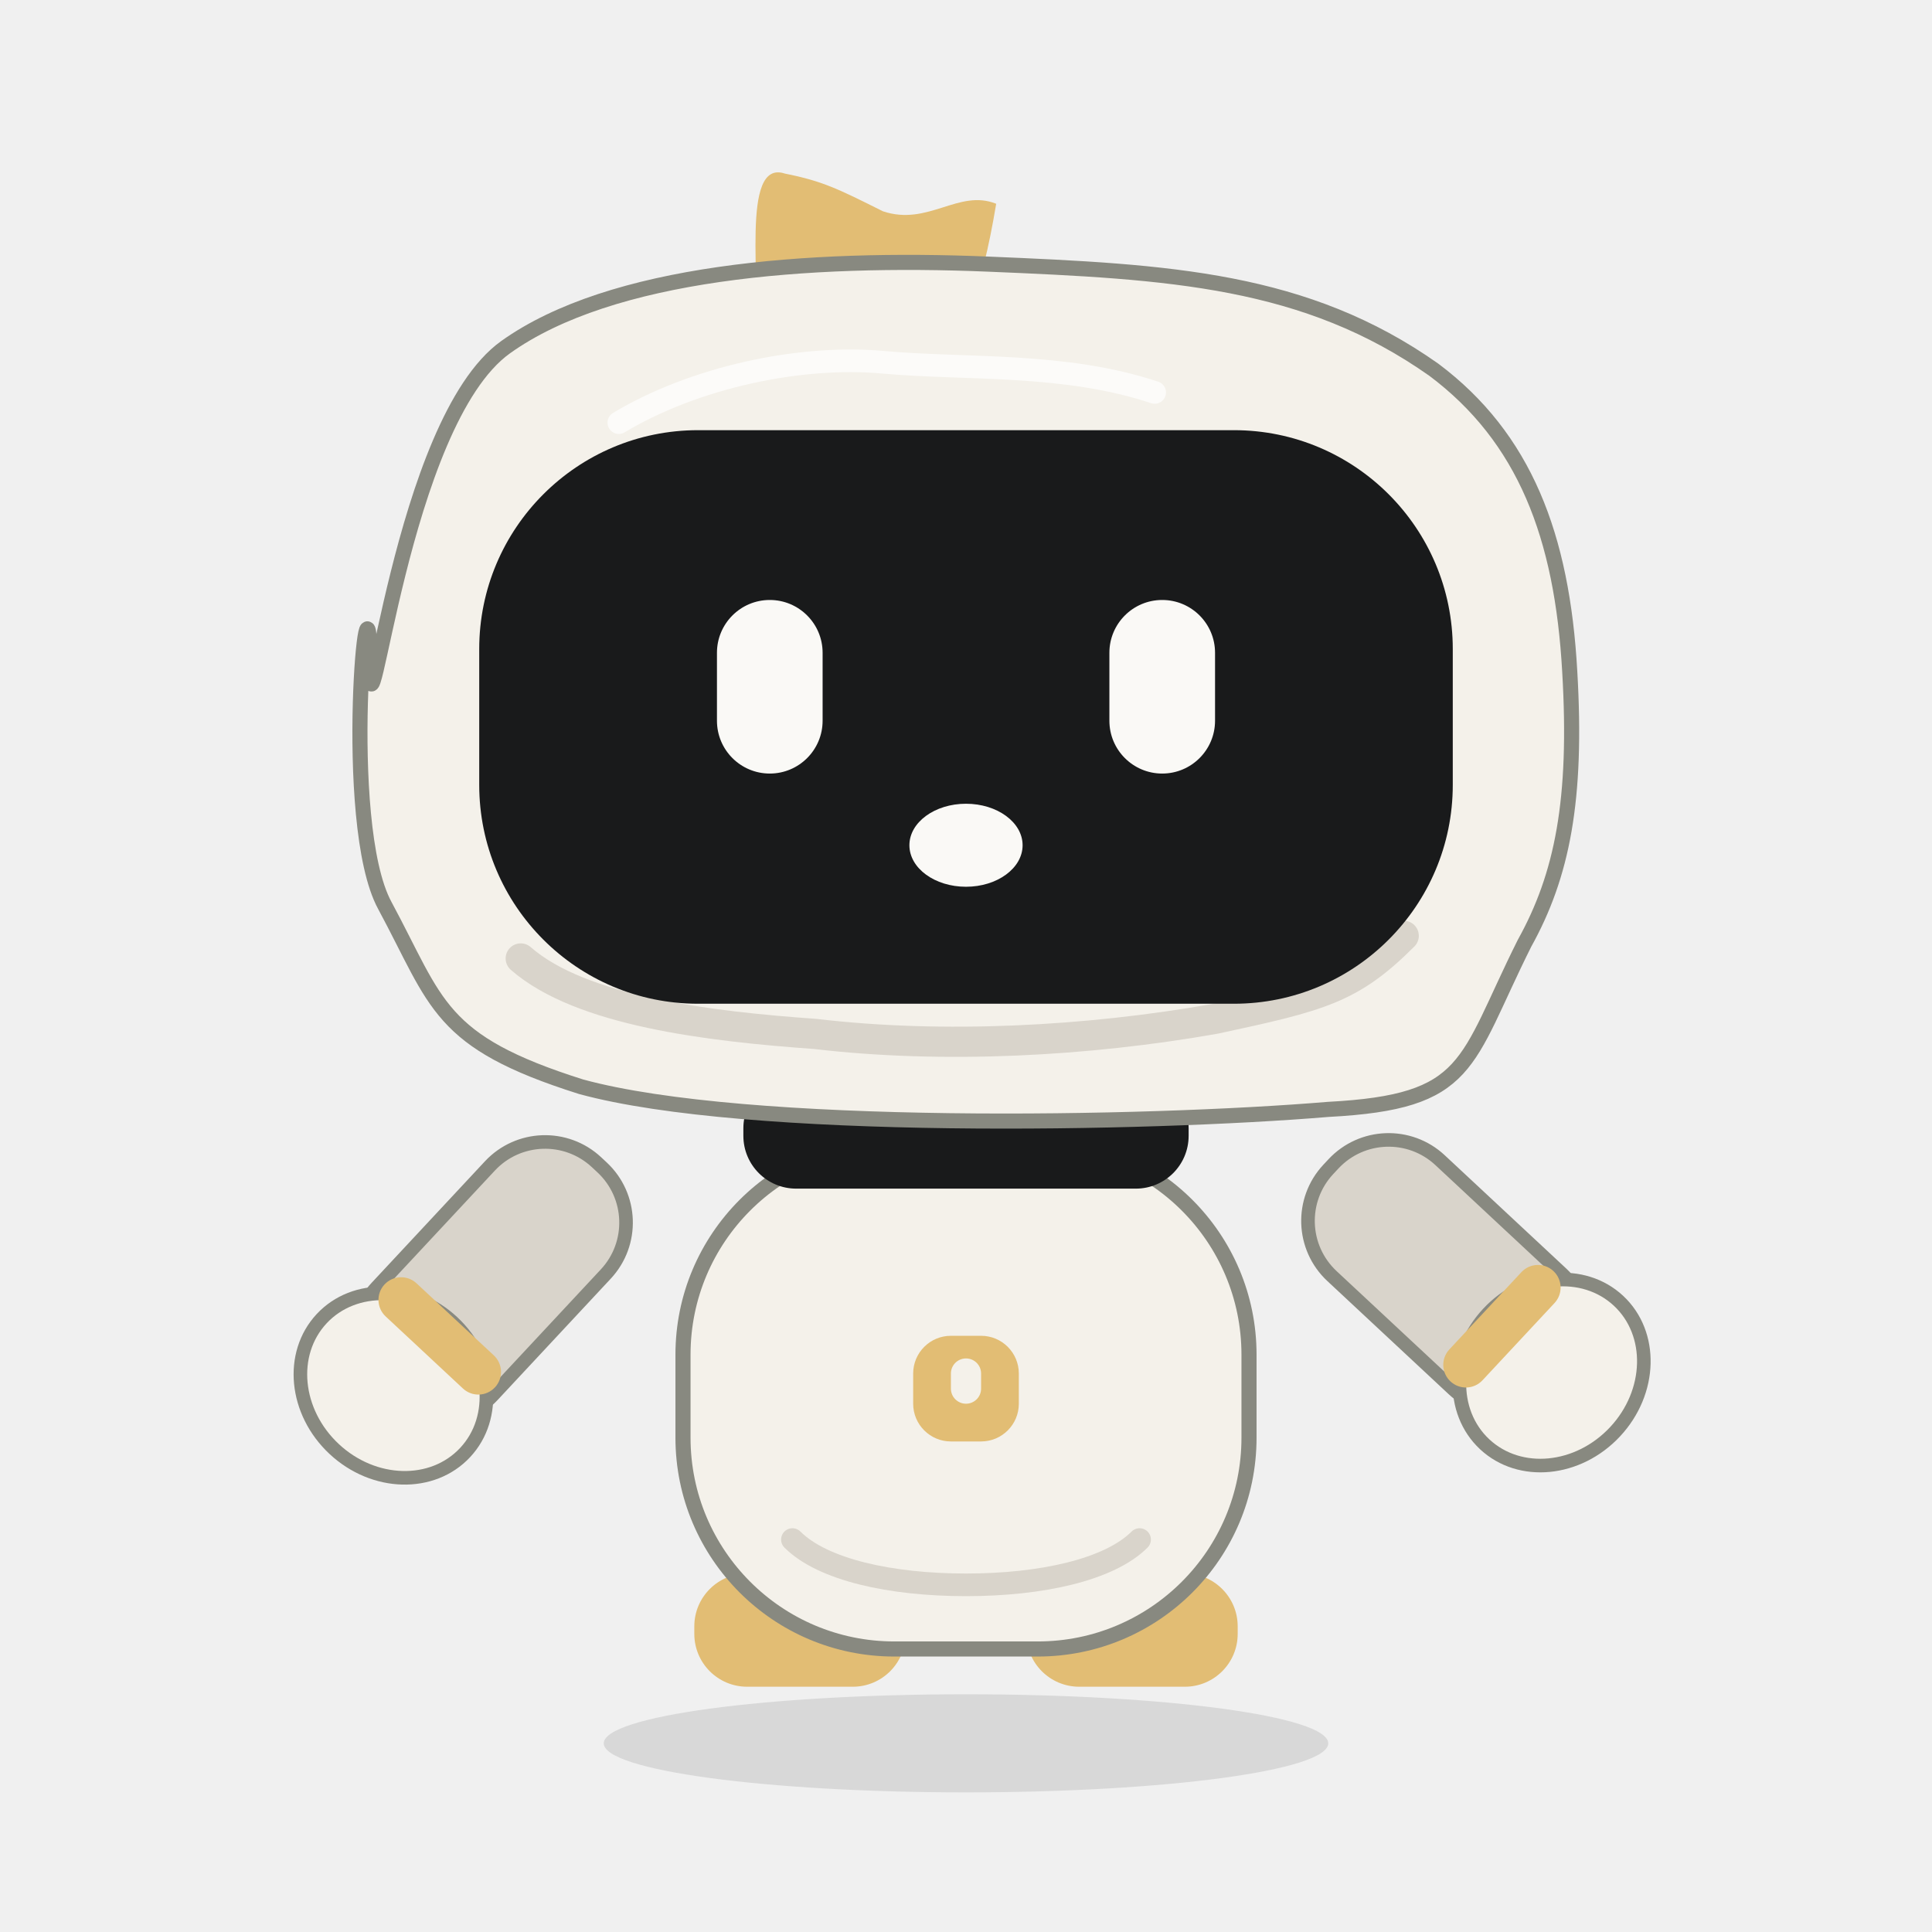
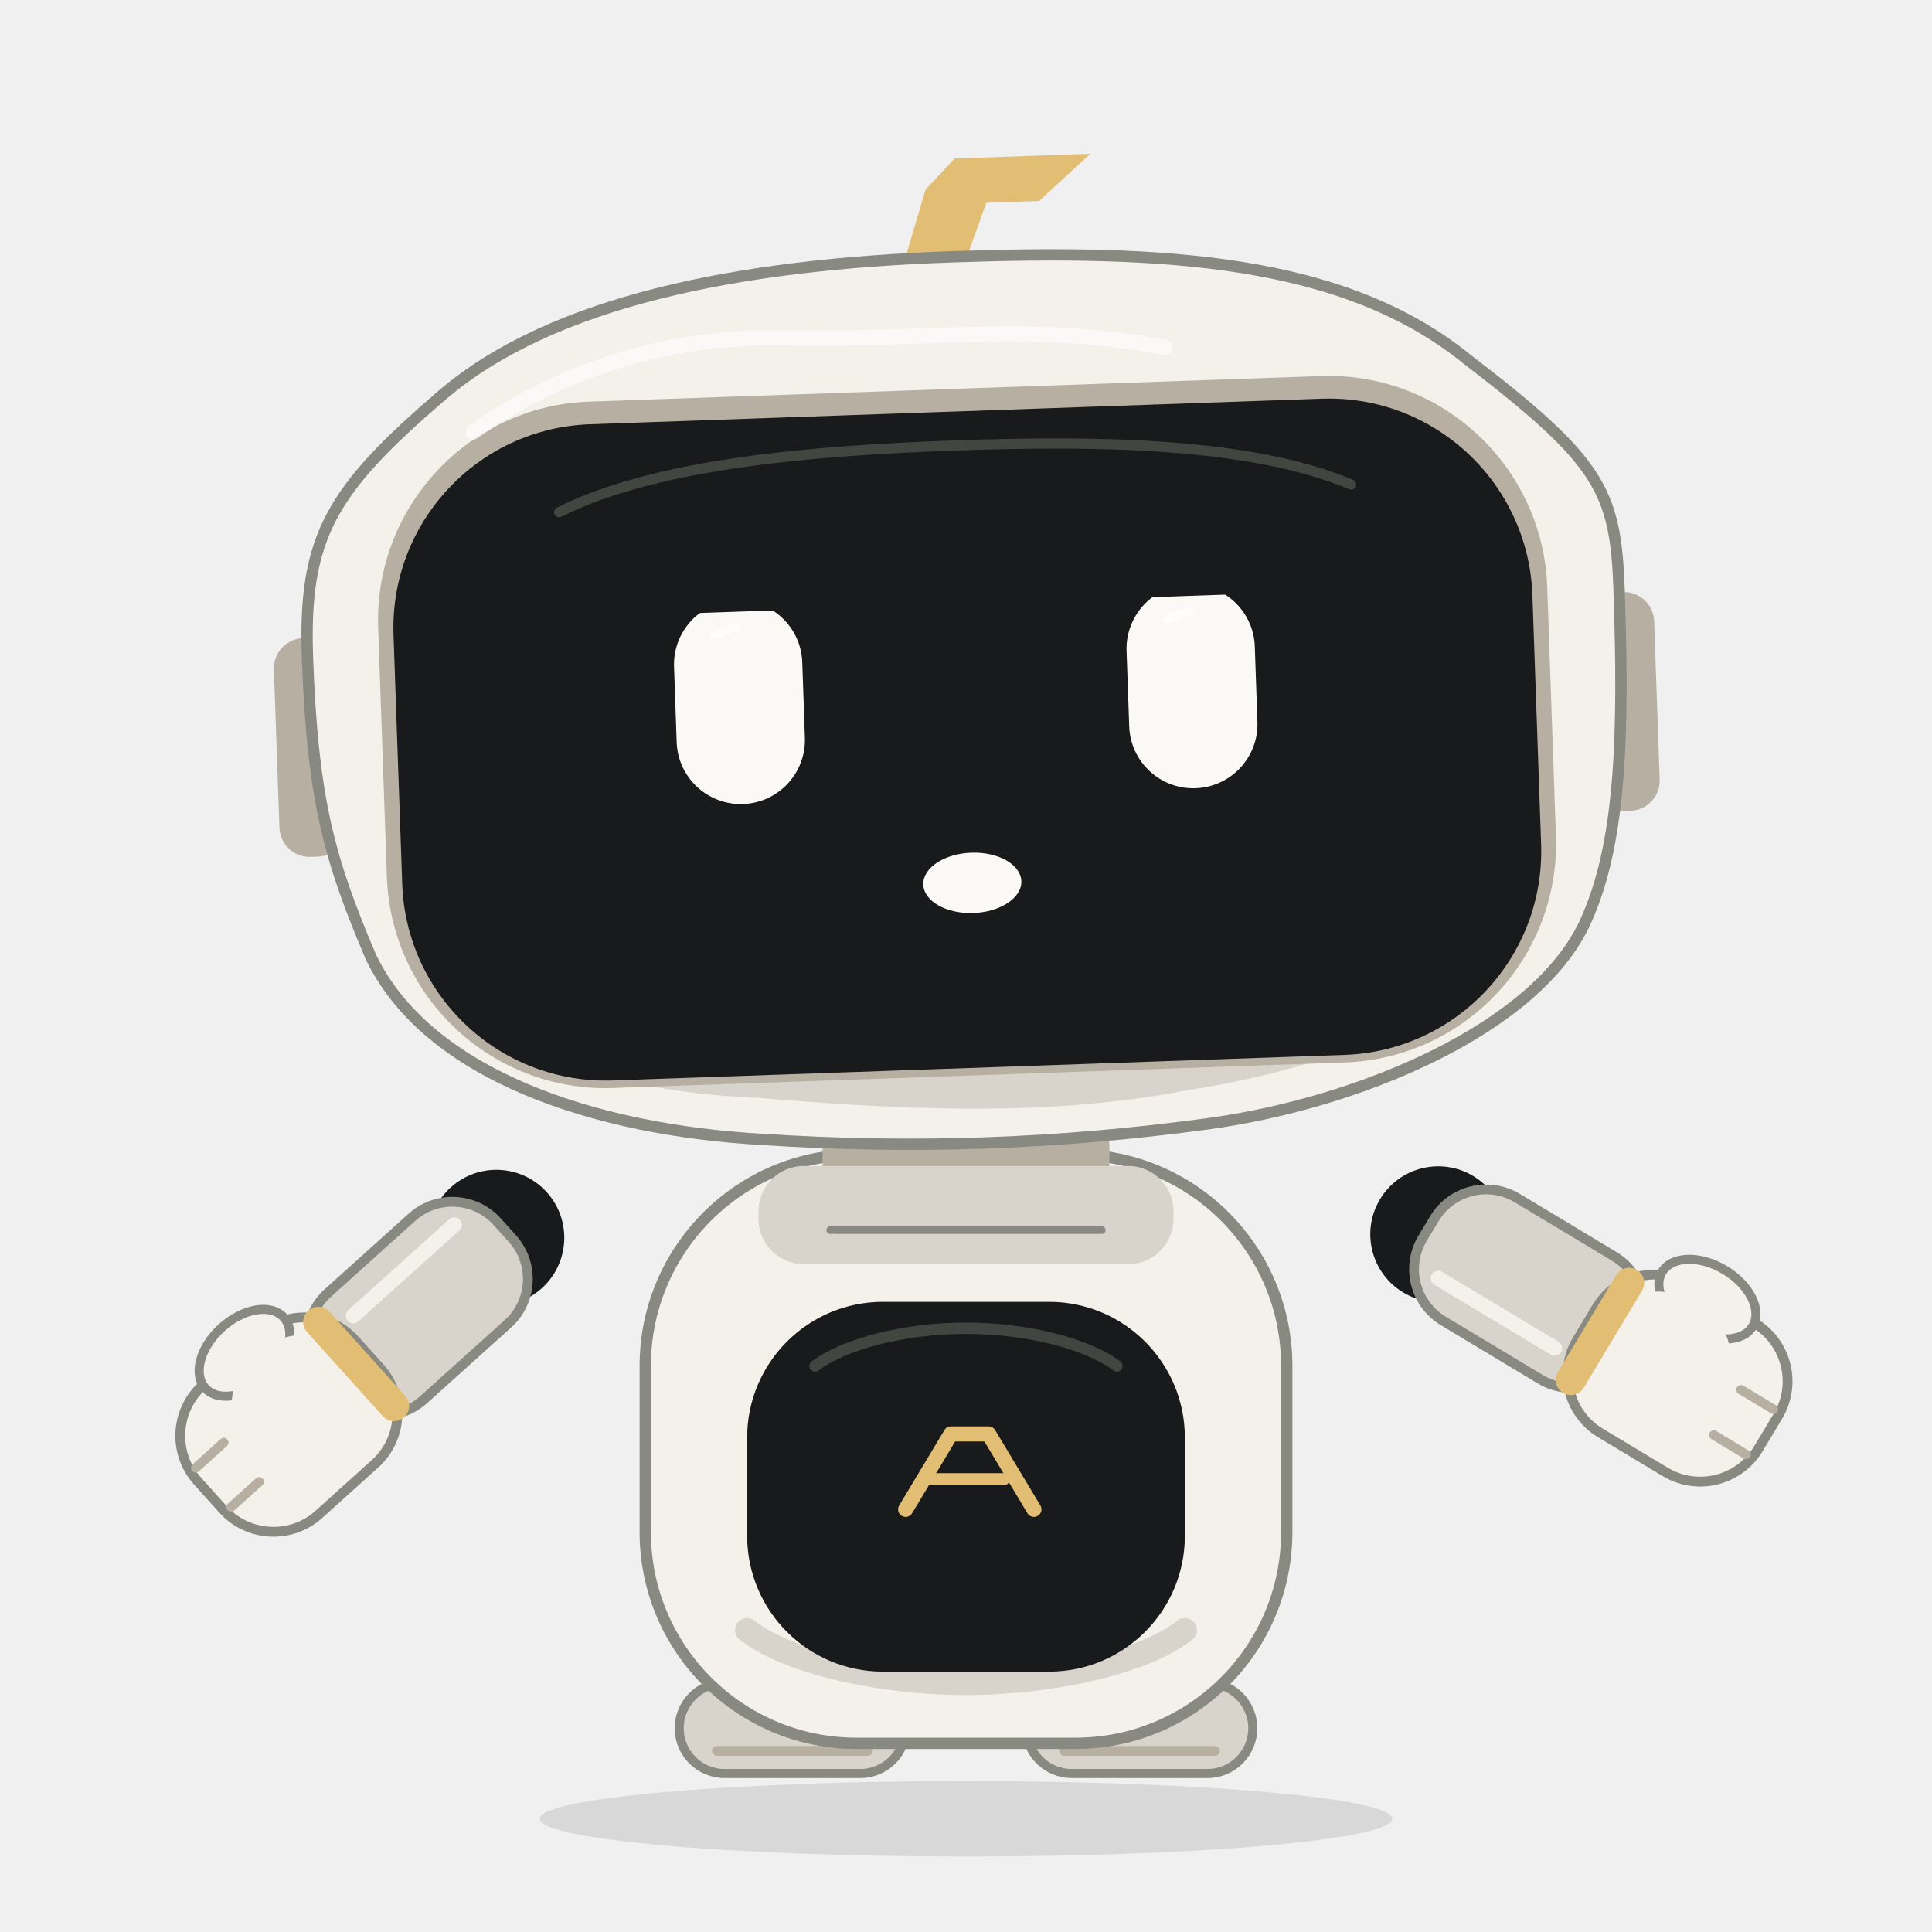
<svg xmlns="http://www.w3.org/2000/svg" viewBox="0 0 256 256" fill="none">
-   <g transform="translate(128 231) rotate(0) scale(1 1)">
-     <ellipse cx="0" cy="0" rx="48" ry="6.5" fill="#000000" stroke="none" stroke-width="0" stroke-linecap="round" stroke-linejoin="round" opacity="0.1" />
+   <g transform="translate(128 241) rotate(0) scale(1 1)">
+     <ellipse cx="0" cy="0" rx="56.5" ry="5" fill="#000000" stroke="none" stroke-width="0" stroke-linecap="round" stroke-linejoin="round" opacity="0.1" />
  </g>
-   <g transform="translate(128 132) rotate(0) scale(1 1)" />
-   <g transform="translate(128 132) rotate(0) scale(1 1)">
-     <g transform="translate(-22 84) rotate(0) scale(1 1)">
-       <path d="M -7 -7.5 C -7 -7.5 7 -7.5 7 -7.5 C 10.866 -7.5 14 -4.366 14 -0.5 C 14 -0.5 14 0.5 14 0.5 C 14 4.366 10.866 7.5 7 7.5 C 7 7.5 -7 7.5 -7 7.5 C -10.866 7.5 -14 4.366 -14 0.5 C -14 0.5 -14 -0.5 -14 -0.5 C -14 -4.366 -10.866 -7.5 -7 -7.5 Z" fill="#E2BD74" stroke="none" stroke-width="1" stroke-linecap="round" stroke-linejoin="round" opacity="1" />
+   <g transform="translate(128 139) rotate(0) scale(1 1)" />
+   <g transform="translate(128 139) rotate(0) scale(1 1)">
+     <g transform="translate(-23 90) rotate(0) scale(1 1)">
+       <path d="M -9 -6 C -9 -6 9 -6 9 -6 C 12.314 -6 15 -3.314 15 0 C 15 0 15 0 15 0 C 15 3.314 12.314 6 9 6 C 9 6 -9 6 -9 6 C -12.314 6 -15 3.314 -15 0 C -15 0 -15 0 -15 0 C -15 -3.314 -12.314 -6 -9 -6 Z" fill="#D9D4CB" stroke="#888980" stroke-width="1.2" stroke-linecap="round" stroke-linejoin="round" opacity="1" />
+       <path d="M -10 3 C -10 3 10 3 10 3" fill="none" stroke="#B7B0A2" stroke-width="1.3" stroke-linecap="round" stroke-linejoin="round" opacity="1" />
    </g>
  </g>
-   <g transform="translate(128 132) rotate(0) scale(1 1)">
-     <g transform="translate(22 84) rotate(0) scale(1 1)">
-       <path d="M -7 -7.5 C -7 -7.5 7 -7.5 7 -7.5 C 10.866 -7.5 14 -4.366 14 -0.5 C 14 -0.5 14 0.5 14 0.5 C 14 4.366 10.866 7.5 7 7.5 C 7 7.5 -7 7.5 -7 7.5 C -10.866 7.5 -14 4.366 -14 0.5 C -14 0.5 -14 -0.5 -14 -0.5 C -14 -4.366 -10.866 -7.5 -7 -7.5 Z" fill="#E2BD74" stroke="none" stroke-width="1" stroke-linecap="round" stroke-linejoin="round" opacity="1" />
+   <g transform="translate(128 139) rotate(0) scale(1 1)">
+     <g transform="translate(23 90) rotate(0) scale(1 1)">
+       <path d="M -9 -6 C -9 -6 9 -6 9 -6 C 12.314 -6 15 -3.314 15 0 C 15 0 15 0 15 0 C 15 3.314 12.314 6 9 6 C 9 6 -9 6 -9 6 C -12.314 6 -15 3.314 -15 0 C -15 0 -15 0 -15 0 C -15 -3.314 -12.314 -6 -9 -6 Z" fill="#D9D4CB" stroke="#888980" stroke-width="1.2" stroke-linecap="round" stroke-linejoin="round" opacity="1" />
+       <path d="M -10 3 C -10 3 10 3 10 3" fill="none" stroke="#B7B0A2" stroke-width="1.3" stroke-linecap="round" stroke-linejoin="round" opacity="1" />
    </g>
  </g>
-   <g transform="translate(128 132) rotate(0) scale(1 1)">
-     <g transform="translate(-52 26) rotate(43) scale(1 1)">
-       <path d="M -0.5 -5 C -0.5 -5 0.5 -5 0.5 -5 C 6.023 -5 10.5 -0.523 10.5 5 C 10.5 5 10.5 27 10.5 27 C 10.5 32.523 6.023 37 0.5 37 C 0.5 37 -0.5 37 -0.5 37 C -6.023 37 -10.5 32.523 -10.5 27 C -10.5 27 -10.5 5 -10.5 5 C -10.5 -0.523 -6.023 -5 -0.5 -5 Z" fill="#D9D4CB" stroke="#888980" stroke-width="1.8" stroke-linecap="round" stroke-linejoin="round" opacity="1" />
-       <ellipse cx="0" cy="35" rx="13" ry="11.5" fill="#F4F1EA" stroke="#888980" stroke-width="1.8" stroke-linecap="round" stroke-linejoin="round" opacity="1" />
-       <path d="M -7 23 C -7 23 7 23 7 23 C 8.657 23 10 24.343 10 26 C 10 26 10 26 10 26 C 10 27.657 8.657 29 7 29 C 7 29 -7 29 -7 29 C -8.657 29 -10 27.657 -10 26 C -10 26 -10 26 -10 26 C -10 24.343 -8.657 23 -7 23 Z" fill="#E2BD74" stroke="none" stroke-width="1" stroke-linecap="round" stroke-linejoin="round" opacity="1" />
+   <g transform="translate(128 139) rotate(0) scale(1 1)">
+     <g transform="translate(-60 23) rotate(48) scale(1 1)">
+       <ellipse cx="0" cy="3" rx="9" ry="9" fill="#191A1B" stroke="none" stroke-width="1" stroke-linecap="round" stroke-linejoin="round" opacity="1" />
+       <path d="M -1.5 1.5 C -1.5 1.5 1.5 1.5 1.5 1.5 C 5.918 1.5 9.5 5.082 9.5 9.5 C 9.5 9.5 9.5 24.5 9.5 24.5 C 9.5 28.918 5.918 32.5 1.5 32.5 C 1.5 32.5 -1.5 32.5 -1.5 32.5 C -5.918 32.5 -9.5 28.918 -9.5 24.5 C -9.5 24.5 -9.5 9.5 -9.5 9.5 C -9.5 5.082 -5.918 1.5 -1.5 1.5 Z" fill="#D9D4CB" stroke="#888980" stroke-width="1.3" stroke-linecap="round" stroke-linejoin="round" opacity="1" />
+       <path d="M -5 6 C -5 6 -5 24 -5 24" fill="none" stroke="#F4F1EA" stroke-width="2" stroke-linecap="round" stroke-linejoin="round" opacity="1" />
+       <path d="M -2.5 26 C -2.5 26 2.5 26 2.5 26 C 7.471 26 11.5 30.029 11.5 35 C 11.5 35 11.5 45 11.5 45 C 11.5 49.971 7.471 54 2.5 54 C 2.5 54 -2.5 54 -2.5 54 C -7.471 54 -11.5 49.971 -11.5 45 C -11.5 45 -11.5 35 -11.5 35 C -11.5 30.029 -7.471 26 -2.5 26 Z" fill="#F4F1EA" stroke="#888980" stroke-width="1.3" stroke-linecap="round" stroke-linejoin="round" opacity="1" />
+       <ellipse cx="-11" cy="38" rx="4.5" ry="7" fill="#F4F1EA" stroke="#888980" stroke-width="1.2" stroke-linecap="round" stroke-linejoin="round" opacity="1" />
+       <path d="M -2.5 28.5 C -2.5 28.5 2.5 28.5 2.5 28.5 C 6.366 28.5 9.5 31.634 9.5 35.5 C 9.5 35.5 9.5 38.5 9.5 38.5 C 9.5 42.366 6.366 45.5 2.5 45.5 C 2.5 45.5 -2.5 45.5 -2.5 45.5 C -6.366 45.5 -9.5 42.366 -9.5 38.5 C -9.5 38.5 -9.5 35.5 -9.5 35.5 C -9.5 31.634 -6.366 28.5 -2.5 28.5 Z" fill="#F4F1EA" stroke="none" stroke-width="1" stroke-linecap="round" stroke-linejoin="round" opacity="1" />
+       <path d="M -4 48 C -4 48 -4 53 -4 53" fill="none" stroke="#B7B0A2" stroke-width="1.25" stroke-linecap="round" stroke-linejoin="round" opacity="1" />
+       <path d="M 3 48 C 3 48 3 53 3 53" fill="none" stroke="#B7B0A2" stroke-width="1.25" stroke-linecap="round" stroke-linejoin="round" opacity="1" />
+       <path d="M -7.5 26 C -7.5 26 7.5 26 7.5 26 C 8.605 26 9.5 26.895 9.5 28 C 9.5 28 9.5 28 9.5 28 C 9.5 29.105 8.605 30 7.5 30 C 7.5 30 -7.5 30 -7.5 30 C -8.605 30 -9.5 29.105 -9.5 28 C -9.5 28 -9.5 28 -9.5 28 C -9.5 26.895 -8.605 26 -7.5 26 Z" fill="#E2BD74" stroke="none" stroke-width="1" stroke-linecap="round" stroke-linejoin="round" opacity="1" />
    </g>
  </g>
-   <g transform="translate(128 132) rotate(0) scale(1 1)">
-     <g transform="translate(52 26) rotate(-47) scale(1 1)">
-       <path d="M -0.5 -5 C -0.5 -5 0.5 -5 0.5 -5 C 6.023 -5 10.5 -0.523 10.5 5 C 10.5 5 10.5 27 10.5 27 C 10.5 32.523 6.023 37 0.5 37 C 0.5 37 -0.5 37 -0.5 37 C -6.023 37 -10.5 32.523 -10.5 27 C -10.5 27 -10.5 5 -10.5 5 C -10.5 -0.523 -6.023 -5 -0.5 -5 Z" fill="#D9D4CB" stroke="#888980" stroke-width="1.8" stroke-linecap="round" stroke-linejoin="round" opacity="1" />
-       <ellipse cx="0" cy="35" rx="13" ry="11.5" fill="#F4F1EA" stroke="#888980" stroke-width="1.8" stroke-linecap="round" stroke-linejoin="round" opacity="1" />
-       <path d="M -7 23 C -7 23 7 23 7 23 C 8.657 23 10 24.343 10 26 C 10 26 10 26 10 26 C 10 27.657 8.657 29 7 29 C 7 29 -7 29 -7 29 C -8.657 29 -10 27.657 -10 26 C -10 26 -10 26 -10 26 C -10 24.343 -8.657 23 -7 23 Z" fill="#E2BD74" stroke="none" stroke-width="1" stroke-linecap="round" stroke-linejoin="round" opacity="1" />
+   <g transform="translate(128 139) rotate(0) scale(1 1)">
+     <g transform="translate(60 23) rotate(-59) scale(1 1)">
+       <ellipse cx="0" cy="3" rx="9" ry="9" fill="#191A1B" stroke="none" stroke-width="1" stroke-linecap="round" stroke-linejoin="round" opacity="1" />
+       <path d="M -1.5 1.5 C -1.5 1.5 1.5 1.5 1.5 1.5 C 5.918 1.5 9.5 5.082 9.5 9.5 C 9.5 9.5 9.5 24.5 9.5 24.5 C 9.5 28.918 5.918 32.5 1.5 32.5 C 1.5 32.5 -1.5 32.5 -1.5 32.5 C -5.918 32.5 -9.5 28.918 -9.5 24.5 C -9.5 24.5 -9.5 9.5 -9.5 9.5 C -9.5 5.082 -5.918 1.5 -1.5 1.5 Z" fill="#D9D4CB" stroke="#888980" stroke-width="1.3" stroke-linecap="round" stroke-linejoin="round" opacity="1" />
+       <path d="M -5 6 C -5 6 -5 24 -5 24" fill="none" stroke="#F4F1EA" stroke-width="2" stroke-linecap="round" stroke-linejoin="round" opacity="1" />
+       <path d="M -2.5 26 C -2.5 26 2.5 26 2.5 26 C 7.471 26 11.5 30.029 11.5 35 C 11.5 35 11.5 45 11.5 45 C 11.5 49.971 7.471 54 2.5 54 C 2.5 54 -2.5 54 -2.5 54 C -7.471 54 -11.5 49.971 -11.5 45 C -11.5 45 -11.5 35 -11.5 35 C -11.5 30.029 -7.471 26 -2.5 26 Z" fill="#F4F1EA" stroke="#888980" stroke-width="1.3" stroke-linecap="round" stroke-linejoin="round" opacity="1" />
+       <ellipse cx="11" cy="38" rx="4.5" ry="7" fill="#F4F1EA" stroke="#888980" stroke-width="1.2" stroke-linecap="round" stroke-linejoin="round" opacity="1" />
+       <path d="M -2.5 28.5 C -2.5 28.5 2.5 28.5 2.5 28.5 C 6.366 28.5 9.5 31.634 9.5 35.5 C 9.5 35.5 9.5 38.5 9.5 38.5 C 9.5 42.366 6.366 45.5 2.5 45.5 C 2.5 45.5 -2.5 45.5 -2.5 45.5 C -6.366 45.5 -9.5 42.366 -9.5 38.5 C -9.5 38.5 -9.5 35.5 -9.5 35.5 C -9.5 31.634 -6.366 28.5 -2.5 28.5 Z" fill="#F4F1EA" stroke="none" stroke-width="1" stroke-linecap="round" stroke-linejoin="round" opacity="1" />
+       <path d="M -4 48 C -4 48 -4 53 -4 53" fill="none" stroke="#B7B0A2" stroke-width="1.25" stroke-linecap="round" stroke-linejoin="round" opacity="1" />
+       <path d="M 3 48 C 3 48 3 53 3 53" fill="none" stroke="#B7B0A2" stroke-width="1.25" stroke-linecap="round" stroke-linejoin="round" opacity="1" />
+       <path d="M -7.5 26 C -7.5 26 7.5 26 7.5 26 C 8.605 26 9.5 26.895 9.5 28 C 9.5 28 9.5 28 9.5 28 C 9.5 29.105 8.605 30 7.5 30 C 7.5 30 -7.5 30 -7.5 30 C -8.605 30 -9.5 29.105 -9.5 28 C -9.5 28 -9.5 28 -9.5 28 C -9.5 26.895 -8.605 26 -7.5 26 Z" fill="#E2BD74" stroke="none" stroke-width="1" stroke-linecap="round" stroke-linejoin="round" opacity="1" />
    </g>
  </g>
-   <g transform="translate(128 132) rotate(0) scale(1 1)">
+   <g transform="translate(128 139) rotate(0) scale(1 1)">
    <g transform="translate(0 53) rotate(0) scale(1 1)">
-       <path d="M -9.5 -33.5 C -9.5 -33.5 9.5 -33.5 9.5 -33.5 C 24.964 -33.5 37.5 -20.964 37.5 -5.5 C 37.5 -5.5 37.5 5.5 37.5 5.5 C 37.5 20.964 24.964 33.5 9.5 33.5 C 9.5 33.5 -9.5 33.5 -9.5 33.5 C -24.964 33.5 -37.5 20.964 -37.5 5.5 C -37.5 5.5 -37.5 -5.5 -37.5 -5.5 C -37.5 -20.964 -24.964 -33.5 -9.5 -33.5 Z" fill="#F4F1EA" stroke="#888980" stroke-width="2" stroke-linecap="round" stroke-linejoin="round" opacity="1" />
-       <path d="M -23 19 C -19 23 -10 25 0 25 C 10 25 19 23 23 19" fill="none" stroke="#D9D4CB" stroke-width="3" stroke-linecap="round" stroke-linejoin="round" opacity="1" />
+       <path d="M -14.5 -39 C -14.5 -39 14.5 -39 14.5 -39 C 29.964 -39 42.5 -26.464 42.5 -11 C 42.5 -11 42.5 11 42.5 11 C 42.5 26.464 29.964 39 14.5 39 C 14.5 39 -14.5 39 -14.5 39 C -29.964 39 -42.5 26.464 -42.5 11 C -42.5 11 -42.5 -11 -42.5 -11 C -42.5 -26.464 -29.964 -39 -14.5 -39 Z" fill="#F4F1EA" stroke="#888980" stroke-width="1.5" stroke-linecap="round" stroke-linejoin="round" opacity="1" />
+       <path d="M -29 24 C -24 28 -12 31 0 31 C 12 31 24 28 29 24" fill="none" stroke="#D9D4CB" stroke-width="3.2" stroke-linecap="round" stroke-linejoin="round" opacity="1" />
+       <path d="M -11 -19.5 C -11 -19.5 11 -19.5 11 -19.5 C 20.941 -19.5 29 -11.441 29 -1.5 C 29 -1.5 29 11.5 29 11.5 C 29 21.441 20.941 29.5 11 29.5 C 11 29.5 -11 29.5 -11 29.5 C -20.941 29.5 -29 21.441 -29 11.5 C -29 11.5 -29 -1.5 -29 -1.5 C -29 -11.441 -20.941 -19.5 -11 -19.5 Z" fill="#191A1B" stroke="none" stroke-width="1" stroke-linecap="round" stroke-linejoin="round" opacity="1" />
+       <path d="M -20 -11 C -16 -14 -8 -16 0 -16 C 8 -16 16 -14 20 -11" fill="none" stroke="#424640" stroke-width="1.5" stroke-linecap="round" stroke-linejoin="round" opacity="1" />
    </g>
  </g>
-   <g transform="translate(128 132) rotate(0) scale(1 1)">
-     <g transform="translate(0 18) rotate(0) scale(1 1)">
-       <path d="M -22.5 -7.5 C -22.5 -7.5 22.5 -7.5 22.5 -7.5 C 26.366 -7.5 29.5 -4.366 29.5 -0.5 C 29.5 -0.5 29.5 0.5 29.5 0.5 C 29.5 4.366 26.366 7.5 22.5 7.5 C 22.5 7.5 -22.5 7.5 -22.5 7.5 C -26.366 7.5 -29.5 4.366 -29.5 0.5 C -29.5 0.5 -29.5 -0.5 -29.5 -0.5 C -29.5 -4.366 -26.366 -7.5 -22.5 -7.5 Z" fill="#191A1B" stroke="none" stroke-width="1" stroke-linecap="round" stroke-linejoin="round" opacity="1" />
+   <g transform="translate(128 139) rotate(0) scale(1 1)">
+     <g transform="translate(0 17) rotate(0) scale(1 1)">
+       <path d="M -11 -12 C -11 -12 11 -12 11 -12 C 15.418 -12 19 -8.418 19 -4 C 19 -4 19 2 19 2 C 19 6.418 15.418 10 11 10 C 11 10 -11 10 -11 10 C -15.418 10 -19 6.418 -19 2 C -19 2 -19 -4 -19 -4 C -19 -8.418 -15.418 -12 -11 -12 Z" fill="#B7B0A2" stroke="none" stroke-width="1" stroke-linecap="round" stroke-linejoin="round" opacity="1" />
+       <path d="M -21.5 -1.5 C -21.5 -1.5 21.5 -1.5 21.5 -1.5 C 24.814 -1.5 27.5 1.186 27.5 4.5 C 27.5 4.5 27.5 5.5 27.5 5.5 C 27.5 8.814 24.814 11.5 21.5 11.5 C 21.5 11.5 -21.5 11.5 -21.5 11.5 C -24.814 11.5 -27.5 8.814 -27.5 5.5 C -27.5 5.5 -27.5 4.5 -27.5 4.5 C -27.5 1.186 -24.814 -1.5 -21.5 -1.5 Z" fill="#D9D4CB" stroke="none" stroke-width="1" stroke-linecap="round" stroke-linejoin="round" opacity="1" />
+       <path d="M -18 7 C -18 7 18 7 18 7" fill="none" stroke="#888980" stroke-width="1" stroke-linecap="round" stroke-linejoin="round" opacity="1" />
    </g>
  </g>
-   <g transform="translate(128 132) rotate(0) scale(1 1)">
-     <g transform="translate(0 -39) rotate(0) scale(1 1)">
-       <path d="M -28 -48 C -27 -55 -30 -72 -24 -70 C -19 -69 -17 -68 -11 -65 C -5 -63 -1 -68 4 -66 C 3 -60 2 -56 0 -50 C -7 -50 -29 -43 -28 -48 Z" fill="#E2BD74" stroke="none" stroke-width="1" stroke-linecap="round" stroke-linejoin="round" opacity="1" />
-       <path d="M -79 -5 C -79 9 -75 -37 -61 -47 C -47 -57 -21 -59 3 -58 C 27 -57 45 -56 62 -44 C 74 -35 79 -22 80 -4 C 81 13 79 23 74 32 C 66 48 67 53 48 54 C 24 56 -29 57 -51 51 C -70 45 -70 40 -77 27 C -83 16 -79 -23 -79 -5 Z" fill="#F4F1EA" stroke="#888980" stroke-width="2" stroke-linecap="round" stroke-linejoin="round" opacity="1" />
-       <path d="M -59 34 C -51 41 -34 43 -20 44 C -3 46 16 45 33 42 C 47 39 51 38 58 31" fill="none" stroke="#D9D4CB" stroke-width="4" stroke-linecap="round" stroke-linejoin="round" opacity="1" />
-       <path d="M -35.5 -36 C -35.5 -36 35.5 -36 35.5 -36 C 51.516 -36 64.5 -23.016 64.5 -7 C 64.5 -7 64.5 11 64.5 11 C 64.5 27.016 51.516 40 35.5 40 C 35.5 40 -35.5 40 -35.5 40 C -51.516 40 -64.5 27.016 -64.5 11 C -64.5 11 -64.5 -7 -64.5 -7 C -64.5 -23.016 -51.516 -36 -35.5 -36 Z" fill="#191A1B" stroke="none" stroke-width="1" stroke-linecap="round" stroke-linejoin="round" opacity="1" />
-       <path d="M -46 -37 C -36 -43 -22 -46 -11 -45 C 0 -44 13 -45 25 -41" fill="none" stroke="#FFFFFF" stroke-width="3" stroke-linecap="round" stroke-linejoin="round" opacity="0.7" />
+   <g transform="translate(128 139) rotate(0) scale(1 1)">
+     <g transform="translate(0 -46) rotate(-2) scale(1 1)">
+       <path d="M -7 -56 C -7 -56 -3 -68 -3 -68 C -3 -68 1 -72 1 -72 C 1 -72 19 -72 19 -72 C 19 -72 12 -66 12 -66 C 12 -66 5 -66 5 -66 C 5 -66 1 -56 1 -56 C 1 -56 -7 -56 -7 -56 Z" fill="#E2BD74" stroke="none" stroke-width="1" stroke-linecap="round" stroke-linejoin="round" opacity="1" />
+       <path d="M -87.5 -11.5 C -87.5 -11.5 -86.5 -11.5 -86.5 -11.5 C -84.291 -11.5 -82.5 -9.709 -82.5 -7.5 C -82.5 -7.5 -82.5 13.5 -82.5 13.5 C -82.5 15.709 -84.291 17.5 -86.5 17.5 C -86.5 17.5 -87.5 17.5 -87.5 17.5 C -89.709 17.5 -91.5 15.709 -91.5 13.5 C -91.5 13.5 -91.5 -7.5 -91.5 -7.5 C -91.5 -9.709 -89.709 -11.5 -87.5 -11.5 Z" fill="#B7B0A2" stroke="none" stroke-width="1" stroke-linecap="round" stroke-linejoin="round" opacity="1" />
+       <path d="M 86.5 -11.5 C 86.5 -11.5 87.5 -11.5 87.5 -11.5 C 89.709 -11.5 91.5 -9.709 91.5 -7.5 C 91.5 -7.5 91.5 13.5 91.5 13.5 C 91.5 15.709 89.709 17.5 87.5 17.5 C 87.5 17.5 86.5 17.5 86.5 17.5 C 84.291 17.5 82.5 15.709 82.5 13.5 C 82.5 13.5 82.5 -7.5 82.5 -7.5 C 82.5 -9.709 84.291 -11.5 86.5 -11.5 Z" fill="#B7B0A2" stroke="none" stroke-width="1" stroke-linecap="round" stroke-linejoin="round" opacity="1" />
+       <path d="M 0 -59 C 28 -59 52 -57 68 -43 C 85 -29 87 -25 87 -12 C 87 8 86 22 81 32 C 74 46 50 55 30 57 C 10 59 -9 59 -29 57 C -51 55 -73 47 -80 31 C -85 18 -87 10 -87 -9 C -87 -25 -83 -31 -68 -43 C -53 -55 -28 -59 0 -59 Z" fill="#F4F1EA" stroke="#888980" stroke-width="1.5" stroke-linecap="round" stroke-linejoin="round" opacity="1" />
+       <path d="M -68 35 C -59 44 -43 48 -29 49 C -12 51 8 53 27 50 C 44 48 59 43 69 34" fill="none" stroke="#D9D4CB" stroke-width="5" stroke-linecap="round" stroke-linejoin="round" opacity="1" />
+       <path d="M -48.5 -41.5 C -48.5 -41.5 48.5 -41.5 48.5 -41.5 C 64.516 -41.5 77.5 -28.516 77.5 -12.5 C 77.5 -12.5 77.5 20.5 77.5 20.5 C 77.5 36.516 64.516 49.5 48.5 49.5 C 48.5 49.5 -48.5 49.5 -48.5 49.5 C -64.516 49.5 -77.5 36.516 -77.5 20.5 C -77.5 20.5 -77.5 -12.5 -77.5 -12.5 C -77.5 -28.516 -64.516 -41.5 -48.5 -41.5 Z" fill="#B7B0A2" stroke="none" stroke-width="1" stroke-linecap="round" stroke-linejoin="round" opacity="1" />
+       <path d="M -48.5 -38.5 C -48.5 -38.5 48.5 -38.5 48.5 -38.5 C 63.412 -38.5 75.5 -26.412 75.5 -11.5 C 75.5 -11.5 75.5 21.5 75.5 21.5 C 75.5 36.412 63.412 48.5 48.5 48.5 C 48.5 48.5 -48.5 48.5 -48.5 48.5 C -63.412 48.5 -75.5 36.412 -75.5 21.5 C -75.5 21.5 -75.5 -11.5 -75.5 -11.5 C -75.5 -26.412 -63.412 -38.5 -48.5 -38.5 Z" fill="#191A1B" stroke="none" stroke-width="1" stroke-linecap="round" stroke-linejoin="round" opacity="1" />
+       <path d="M -53 -27 C -40 -33 -19 -34 0 -34 C 19 -34 39 -33 52 -27" fill="none" stroke="#424640" stroke-width="1.35" stroke-linecap="round" stroke-linejoin="round" opacity="1" />
+       <path d="M -64 -38 C -52 -46 -37 -50 -22 -49 C -5 -48 11 -50 28 -46" fill="none" stroke="#FFFFFF" stroke-width="2" stroke-linecap="round" stroke-linejoin="round" opacity="0.6" />
    </g>
  </g>
-   <g transform="translate(128 132) rotate(0) scale(1 1)">
-     <g transform="translate(0 -39) rotate(0) scale(1 1)">
-       <g transform="translate(-26 -2) rotate(0) scale(1 1)">
-         <path d="M 0 -11.5 C 0 -11.5 0 -11.5 0 -11.5 C 3.866 -11.5 7 -8.366 7 -4.5 C 7 -4.5 7 4.5 7 4.5 C 7 8.366 3.866 11.5 0 11.5 C 0 11.5 0 11.5 0 11.5 C -3.866 11.5 -7 8.366 -7 4.5 C -7 4.5 -7 -4.5 -7 -4.5 C -7 -8.366 -3.866 -11.5 0 -11.5 Z" fill="#FAF9F6" stroke="none" stroke-width="1" stroke-linecap="round" stroke-linejoin="round" opacity="1" />
+   <g transform="translate(128 139) rotate(0) scale(1 1)">
+     <g transform="translate(0 -46) rotate(-2) scale(1 1)">
+       <g transform="translate(-30 -1) rotate(0) scale(1 1)">
+         <path d="M 0 -13.5 C 0 -13.5 0 -13.5 0 -13.5 C 4.694 -13.5 8.5 -9.694 8.5 -5 C 8.5 -5 8.5 5 8.5 5 C 8.5 9.694 4.694 13.5 0 13.5 C 0 13.5 0 13.5 0 13.5 C -4.694 13.5 -8.5 9.694 -8.5 5 C -8.5 5 -8.5 -5 -8.5 -5 C -8.5 -9.694 -4.694 -13.5 0 -13.5 Z" fill="#FAF9F6" stroke="none" stroke-width="1" stroke-linecap="round" stroke-linejoin="round" opacity="1" />
+         <path d="M -3 -9 C -3 -9 0 -10 0 -10" fill="none" stroke="#FFFFFF" stroke-width="1.1" stroke-linecap="round" stroke-linejoin="round" opacity="0.72" />
      </g>
    </g>
  </g>
-   <g transform="translate(128 132) rotate(0) scale(1 1)">
-     <g transform="translate(0 -39) rotate(0) scale(1 1)">
-       <g transform="translate(26 -2) rotate(0) scale(1 1)">
-         <path d="M 0 -11.5 C 0 -11.5 0 -11.5 0 -11.5 C 3.866 -11.5 7 -8.366 7 -4.5 C 7 -4.5 7 4.5 7 4.5 C 7 8.366 3.866 11.5 0 11.5 C 0 11.5 0 11.5 0 11.5 C -3.866 11.5 -7 8.366 -7 4.5 C -7 4.5 -7 -4.5 -7 -4.5 C -7 -8.366 -3.866 -11.5 0 -11.5 Z" fill="#FAF9F6" stroke="none" stroke-width="1" stroke-linecap="round" stroke-linejoin="round" opacity="1" />
+   <g transform="translate(128 139) rotate(0) scale(1 1)">
+     <g transform="translate(0 -46) rotate(-2) scale(1 1)">
+       <g transform="translate(30 -1) rotate(0) scale(1 1)">
+         <path d="M 0 -13.5 C 0 -13.5 0 -13.5 0 -13.5 C 4.694 -13.5 8.5 -9.694 8.5 -5 C 8.5 -5 8.5 5 8.5 5 C 8.5 9.694 4.694 13.5 0 13.5 C 0 13.5 0 13.5 0 13.5 C -4.694 13.5 -8.5 9.694 -8.5 5 C -8.5 5 -8.5 -5 -8.5 -5 C -8.5 -9.694 -4.694 -13.5 0 -13.5 Z" fill="#FAF9F6" stroke="none" stroke-width="1" stroke-linecap="round" stroke-linejoin="round" opacity="1" />
+         <path d="M -3 -9 C -3 -9 0 -10 0 -10" fill="none" stroke="#FFFFFF" stroke-width="1.1" stroke-linecap="round" stroke-linejoin="round" opacity="0.72" />
      </g>
    </g>
  </g>
-   <g transform="translate(128 132) rotate(0) scale(1 1)">
-     <g transform="translate(0 -39) rotate(0) scale(1 1)">
-       <g transform="translate(0 0) rotate(0) scale(1 1)">
-         <ellipse cx="0" cy="19" rx="7.5" ry="5.5" fill="#FAF9F6" stroke="none" stroke-width="3.5" stroke-linecap="round" stroke-linejoin="round" opacity="1" />
+   <g transform="translate(128 139) rotate(0) scale(1 1)">
+     <g transform="translate(0 -46) rotate(-2) scale(1 1)">
+       <g transform="translate(-30 -16) rotate(0) scale(1 1)">
+         <path d="M -8 -3 C -8 -3 8 -3 8 -3 C 9.657 -3 11 -1.657 11 0 C 11 0 11 0 11 0 C 11 1.657 9.657 3 8 3 C 8 3 -8 3 -8 3 C -9.657 3 -11 1.657 -11 0 C -11 0 -11 0 -11 0 C -11 -1.657 -9.657 -3 -8 -3 Z" fill="#191A1B" stroke="none" stroke-width="1" stroke-linecap="round" stroke-linejoin="round" opacity="1" />
      </g>
    </g>
  </g>
-   <g transform="translate(128 132) rotate(0) scale(1 1)">
-     <g transform="translate(0 52) rotate(0) scale(1 1)">
-       <path d="M -2 -7 C -2 -7 2 -7 2 -7 C 4.761 -7 7 -4.761 7 -2 C 7 -2 7 2 7 2 C 7 4.761 4.761 7 2 7 C 2 7 -2 7 -2 7 C -4.761 7 -7 4.761 -7 2 C -7 2 -7 -2 -7 -2 C -7 -4.761 -4.761 -7 -2 -7 Z" fill="#E2BD74" stroke="none" stroke-width="1" stroke-linecap="round" stroke-linejoin="round" opacity="1" />
-       <path d="M 0 -4 C 0 -4 0 -4 0 -4 C 1.105 -4 2 -3.105 2 -2 C 2 -2 2 0 2 0 C 2 1.105 1.105 2 0 2 C 0 2 0 2 0 2 C -1.105 2 -2 1.105 -2 0 C -2 0 -2 -2 -2 -2 C -2 -3.105 -1.105 -4 0 -4 Z" fill="#F4F1EA" stroke="none" stroke-width="1" stroke-linecap="round" stroke-linejoin="round" opacity="1" />
+   <g transform="translate(128 139) rotate(0) scale(1 1)">
+     <g transform="translate(0 -46) rotate(-2) scale(1 1)">
+       <g transform="translate(30 -16) rotate(0) scale(1 1)">
+         <path d="M -8 -3 C -8 -3 8 -3 8 -3 C 9.657 -3 11 -1.657 11 0 C 11 0 11 0 11 0 C 11 1.657 9.657 3 8 3 C 8 3 -8 3 -8 3 C -9.657 3 -11 1.657 -11 0 C -11 0 -11 0 -11 0 C -11 -1.657 -9.657 -3 -8 -3 Z" fill="#191A1B" stroke="none" stroke-width="1" stroke-linecap="round" stroke-linejoin="round" opacity="1" />
+       </g>
+     </g>
+   </g>
+   <g transform="translate(128 139) rotate(0) scale(1 1)">
+     <g transform="translate(0 -46) rotate(-2) scale(1 1)">
+       <g transform="translate(0 24) rotate(0) scale(1 1)">
+         <ellipse cx="0" cy="0" rx="6.5" ry="4" fill="#FAF9F6" stroke="none" stroke-width="2.5" stroke-linecap="round" stroke-linejoin="round" opacity="1" />
+       </g>
+     </g>
+   </g>
+   <g transform="translate(128 139) rotate(0) scale(1 1)">
+     <g transform="translate(0 57) rotate(0) scale(1 1)">
+       <path d="M -8 4 C -8 4 -2 -6 -2 -6 C -2 -6 3 -6 3 -6 C 3 -6 9 4 9 4" fill="none" stroke="#E2BD74" stroke-width="2" stroke-linecap="round" stroke-linejoin="round" opacity="1" />
+       <path d="M -5 0 C -5 0 5 0 5 0" fill="none" stroke="#E2BD74" stroke-width="1.6" stroke-linecap="round" stroke-linejoin="round" opacity="1" />
    </g>
  </g>
</svg>
